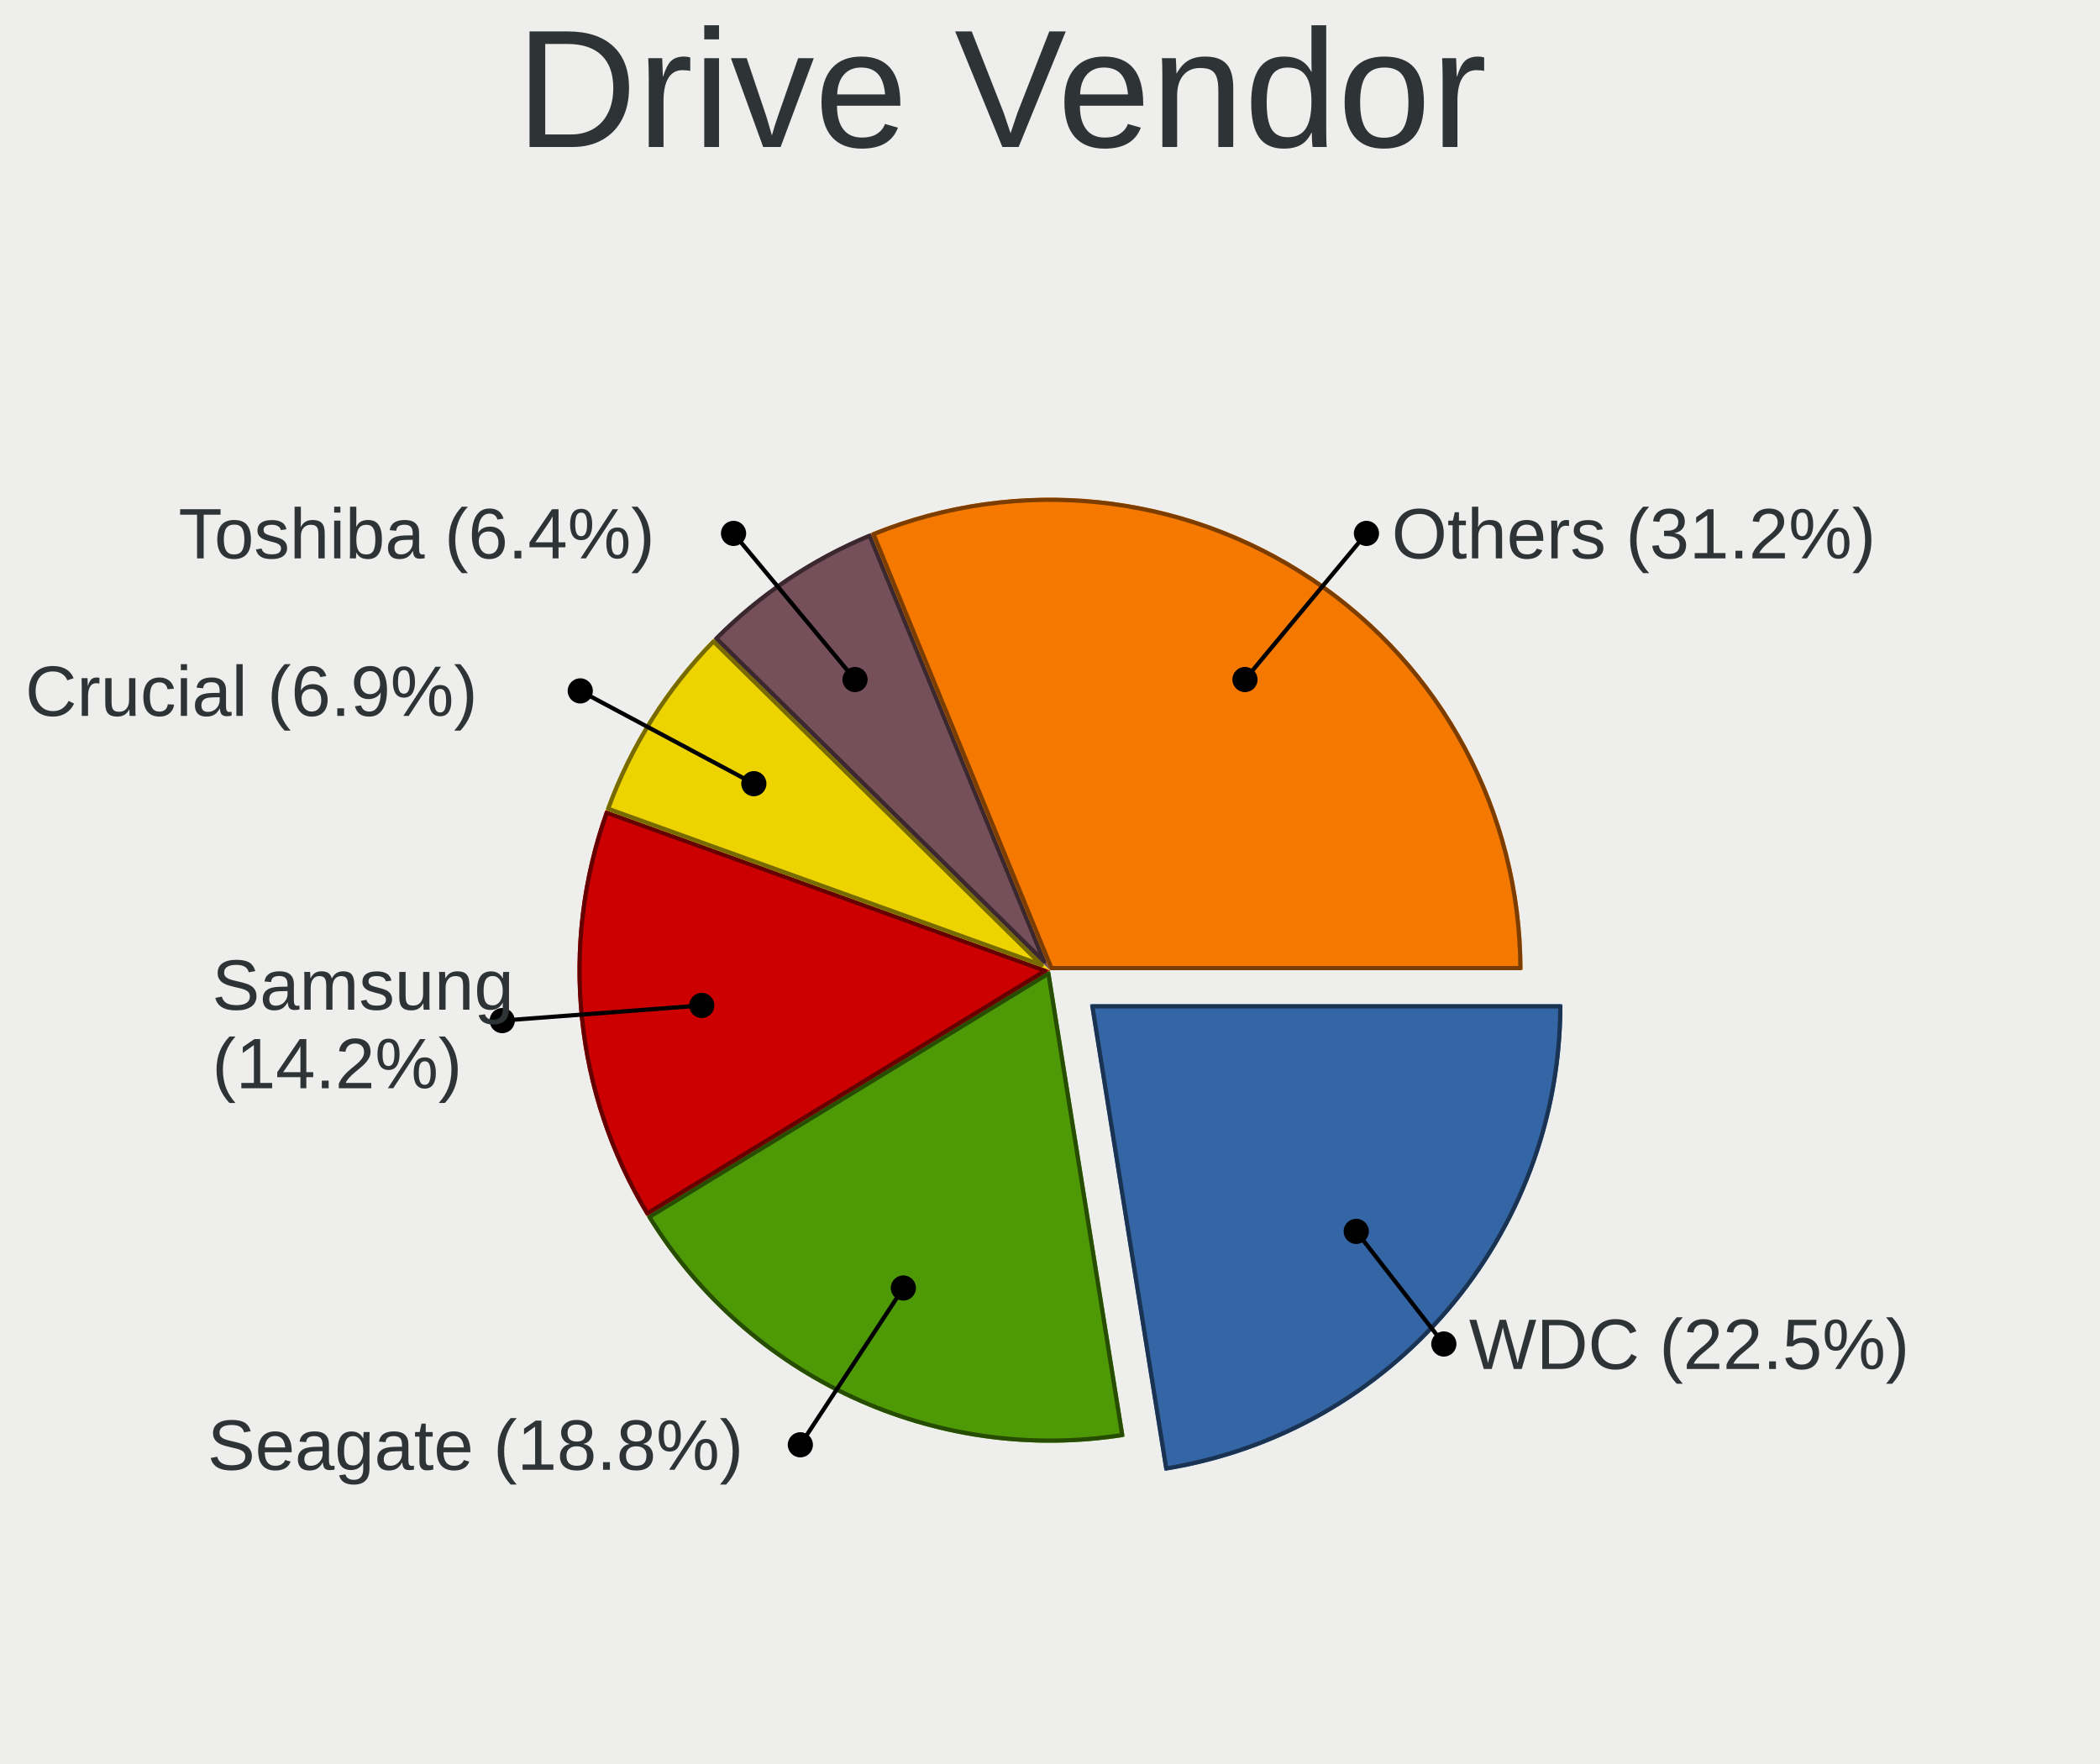
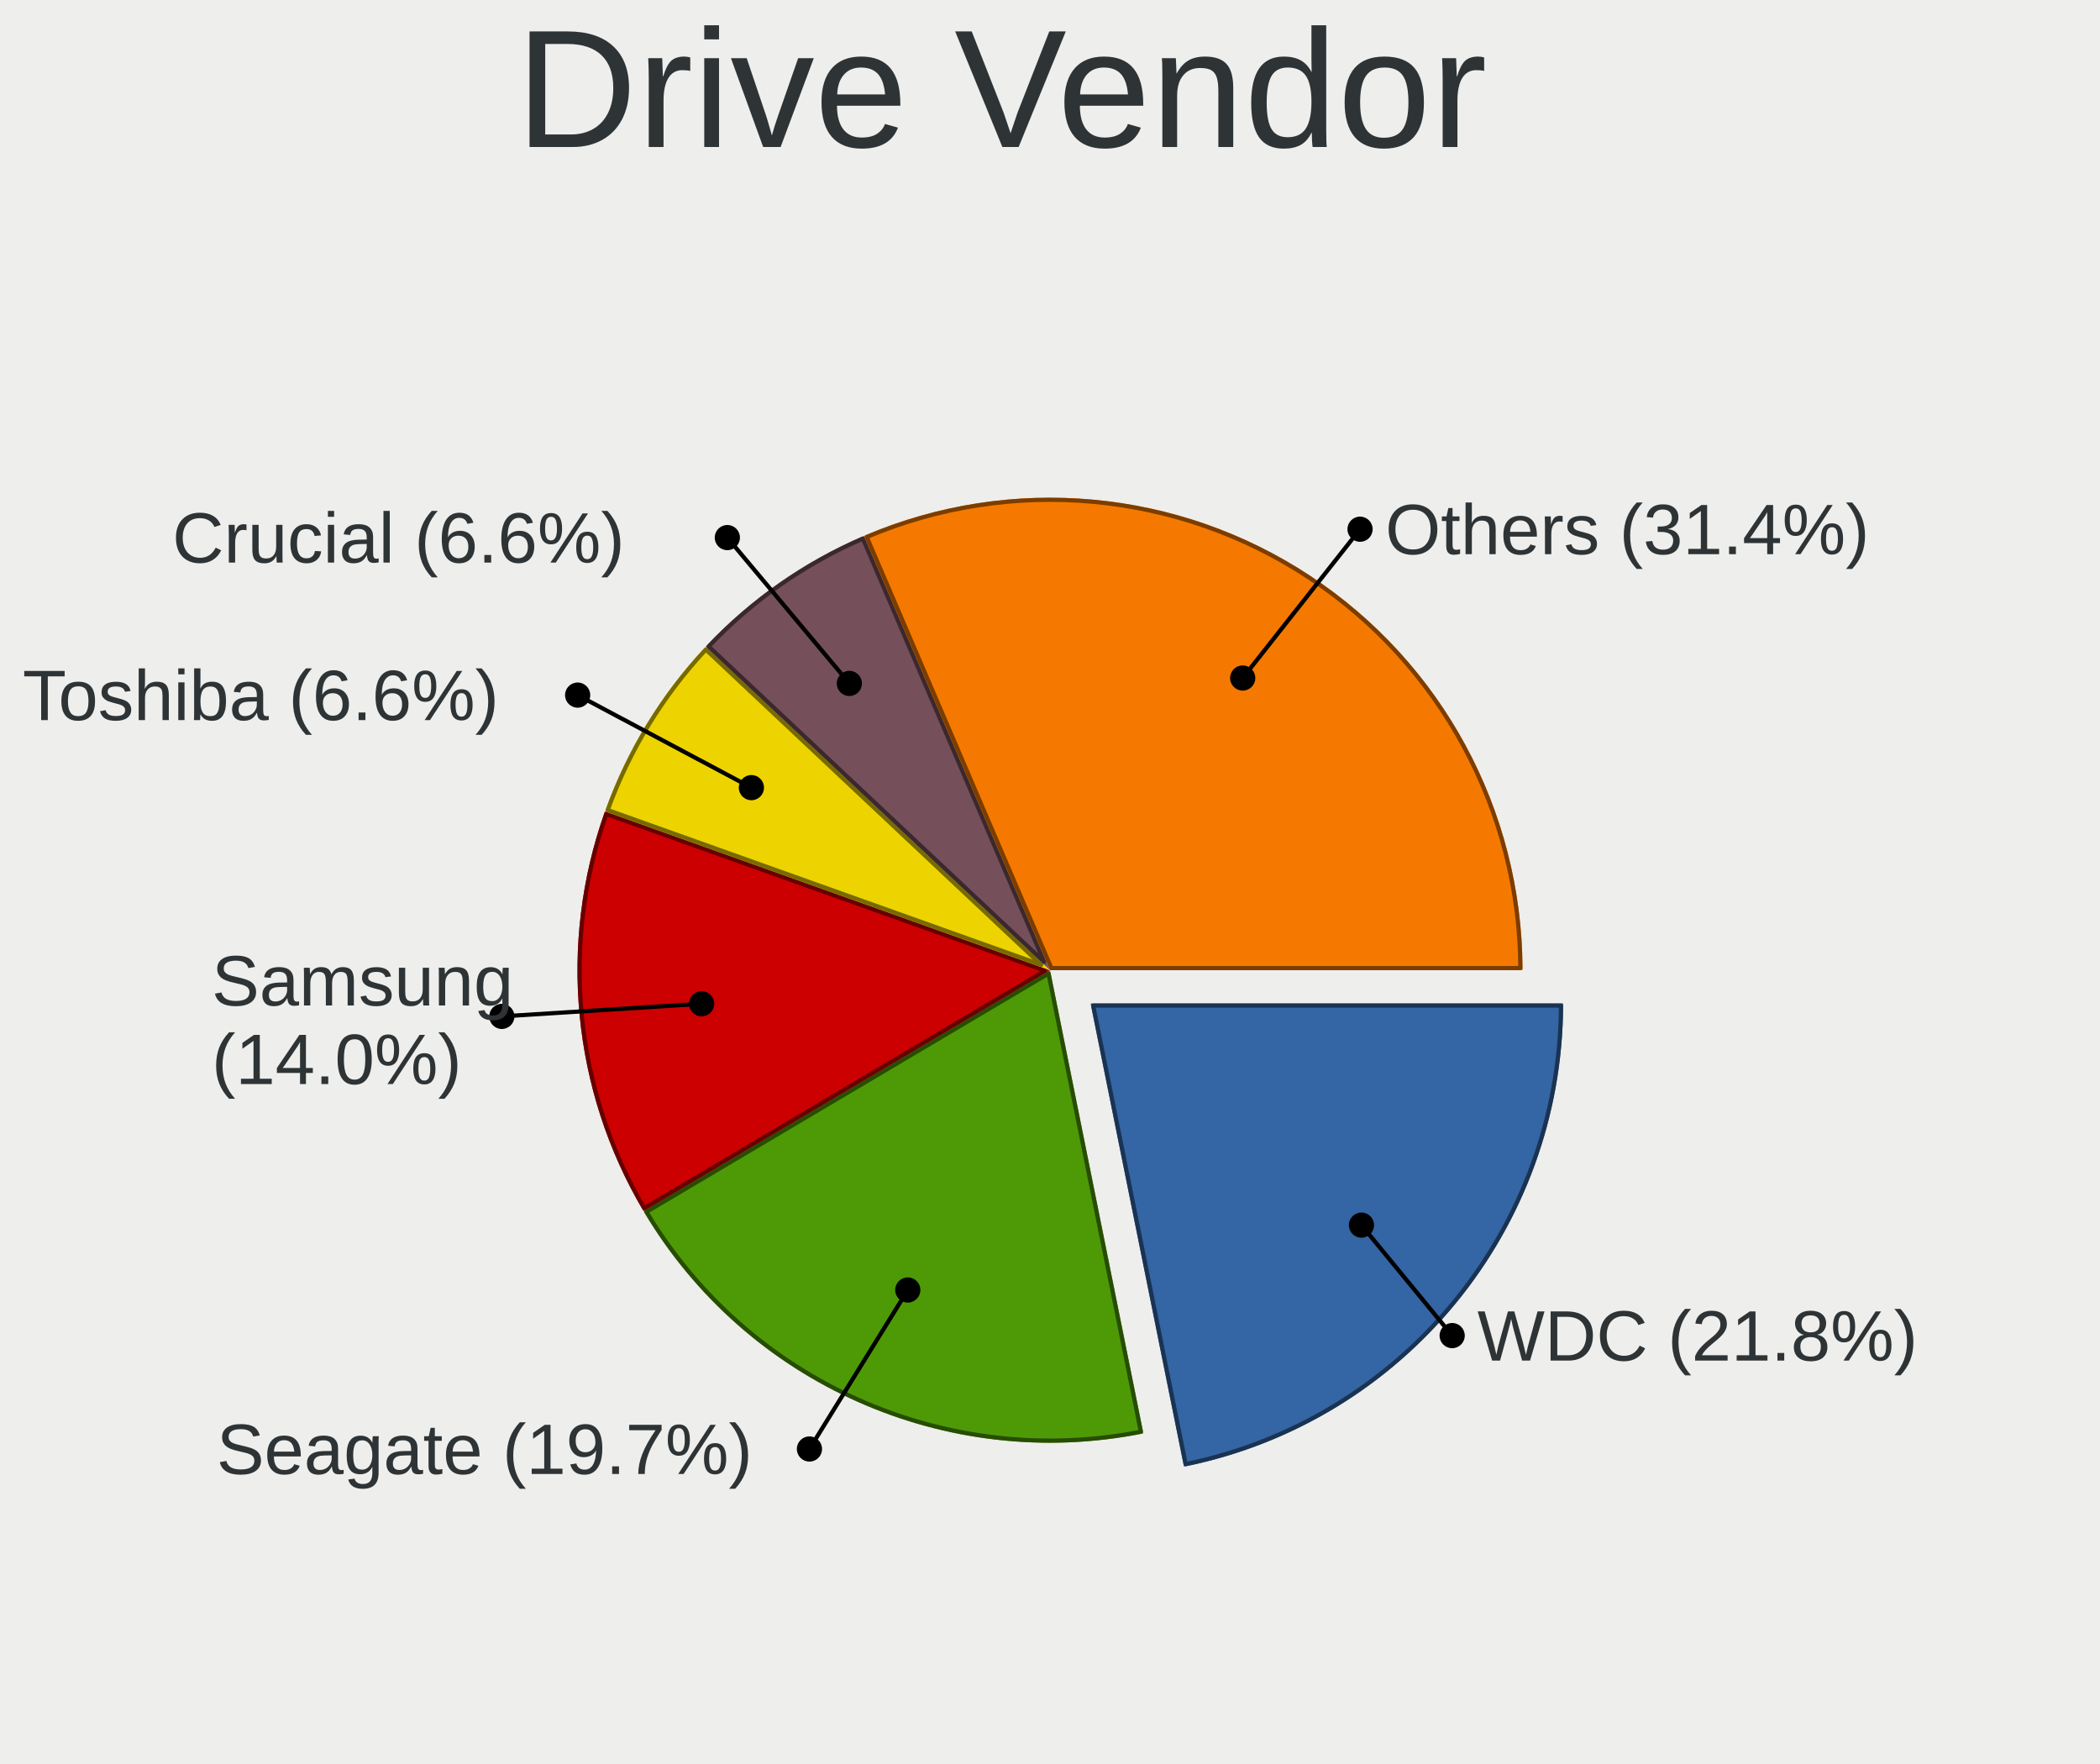
<svg xmlns="http://www.w3.org/2000/svg" width="500" height="420" version="1.0" id="ezcGraph">
  <defs />
  <g id="ezcGraphChart" color-rendering="optimizeQuality" shape-rendering="geometricPrecision" text-rendering="optimizeLegibility">
    <path d=" M 0,420 L 0,0 L 500,0 L 500,420 L 0,420 z " style="fill: #eeeeec; fill-opacity: 1.00; stroke: none;" id="ezcGraphPolygon_1" />
    <path d=" M 0,42 L 0,0 L 500,0 L 500,42 L 0,42 z " style="fill: #000000; fill-opacity: 0.00; stroke: none;" id="ezcGraphPolygon_2" />
-     <path d="M 259.51,239.11 L 372.01,239.11 A 112.50,112.50 0 0,1 277.27,350.20 z" style="fill: #3465a4; fill-opacity: 1.00; stroke: none; cursor: pointer;" id="ezcGraphCircleSector_4" />
-     <path d="M 260.10,239.61 L 371.51,239.61 A 112.00,112.00 0 0,1 277.68,349.63 z" style="fill: none; stroke: #1a3352; stroke-width: 1; stroke-opacity: 1.00; stroke-linecap: round; stroke-linejoin: round;" id="ezcGraphCircleSector_5" />
-     <path d="M 250.00,231.00 L 267.76,342.09 A 112.50,112.50 0 0,1 153.95,289.57 z" style="fill: #4e9a06; fill-opacity: 1.00; stroke: none; cursor: pointer;" id="ezcGraphCircleSector_6" />
-     <path d="M 249.62,231.81 L 267.19,341.67 A 112.00,112.00 0 0,1 154.64,289.74 z" style="fill: none; stroke: #274d03; stroke-width: 1; stroke-opacity: 1.00; stroke-linecap: round; stroke-linejoin: round;" id="ezcGraphCircleSector_7" />
-     <path d="M 250.00,231.00 L 153.95,289.57 A 112.50,112.50 0 0,1 144.16,192.86 z" style="fill: #cc0000; fill-opacity: 1.00; stroke: none; cursor: pointer;" id="ezcGraphCircleSector_8" />
-     <path d="M 248.85,231.12 L 154.12,288.89 A 112.00,112.00 0 0,1 144.46,193.50 z" style="fill: none; stroke: #660000; stroke-width: 1; stroke-opacity: 1.00; stroke-linecap: round; stroke-linejoin: round;" id="ezcGraphCircleSector_9" />
-     <path d="M 250.00,231.00 L 144.16,192.86 A 112.50,112.50 0 0,1 169.88,152.03 z" style="fill: #edd400; fill-opacity: 1.00; stroke: none; cursor: pointer;" id="ezcGraphCircleSector_10" />
-     <path d="M 248.03,229.76 L 144.80,192.56 A 112.00,112.00 0 0,1 169.88,152.73 z" style="fill: none; stroke: #776a00; stroke-width: 1; stroke-opacity: 1.00; stroke-linecap: round; stroke-linejoin: round;" id="ezcGraphCircleSector_11" />
-     <path d="M 250.00,231.00 L 169.88,152.03 A 112.50,112.50 0 0,1 207.32,126.91 z" style="fill: #75505b; fill-opacity: 1.00; stroke: none; cursor: pointer;" id="ezcGraphCircleSector_12" />
-     <path d="M 248.61,228.93 L 170.59,152.02 A 112.00,112.00 0 0,1 207.05,127.56 z" style="fill: none; stroke: #3b282e; stroke-width: 1; stroke-opacity: 1.00; stroke-linecap: round; stroke-linejoin: round;" id="ezcGraphCircleSector_13" />
-     <path d="M 250.00,231.00 L 207.32,126.91 A 112.50,112.50 0 0,1 362.50,231.00 z" style="fill: #f57900; fill-opacity: 1.00; stroke: none;" id="ezcGraphCircleSector_14" />
-     <path d="M 250.34,230.50 L 207.98,127.18 A 112.00,112.00 0 0,1 362.00,230.50 z" style="fill: none; stroke: #7b3d00; stroke-width: 1; stroke-opacity: 1.00; stroke-linecap: round; stroke-linejoin: round;" id="ezcGraphCircleSector_15" />
-     <path d=" M 203.578,161.794 L 174.653,127" style="fill: none; stroke: #000000; stroke-width: 1; stroke-opacity: 1.00; stroke-linecap: round; stroke-linejoin: round;" id="ezcGraphLine_16" />
-     <ellipse cx="203.578" cy="161.794" rx="3" ry="3" style="fill: #000000; fill-opacity: 1.00; stroke: none;" id="ezcGraphCircle_17" />
-     <ellipse cx="174.653" cy="127" rx="3" ry="3" style="fill: #000000; fill-opacity: 1.00; stroke: none;" id="ezcGraphCircle_18" />
-     <path d=" M 179.485,186.591 L 138.157,164.5" style="fill: none; stroke: #000000; stroke-width: 1; stroke-opacity: 1.00; stroke-linecap: round; stroke-linejoin: round;" id="ezcGraphLine_20" />
-     <ellipse cx="179.485" cy="186.591" rx="3" ry="3" style="fill: #000000; fill-opacity: 1.00; stroke: none;" id="ezcGraphCircle_21" />
-     <ellipse cx="138.157" cy="164.5" rx="3" ry="3" style="fill: #000000; fill-opacity: 1.00; stroke: none;" id="ezcGraphCircle_22" />
-     <path d=" M 167.09,239.392 L 119.577,243" style="fill: none; stroke: #000000; stroke-width: 1; stroke-opacity: 1.00; stroke-linecap: round; stroke-linejoin: round;" id="ezcGraphLine_24" />
-     <ellipse cx="167.09" cy="239.392" rx="3" ry="3" style="fill: #000000; fill-opacity: 1.00; stroke: none;" id="ezcGraphCircle_25" />
-     <ellipse cx="119.577" cy="243" rx="3" ry="3" style="fill: #000000; fill-opacity: 1.00; stroke: none;" id="ezcGraphCircle_26" />
-     <path d=" M 215.084,306.666 L 190.558,344" style="fill: none; stroke: #000000; stroke-width: 1; stroke-opacity: 1.00; stroke-linecap: round; stroke-linejoin: round;" id="ezcGraphLine_28" />
-     <ellipse cx="215.084" cy="306.666" rx="3" ry="3" style="fill: #000000; fill-opacity: 1.00; stroke: none;" id="ezcGraphCircle_29" />
-     <ellipse cx="190.558" cy="344" rx="3" ry="3" style="fill: #000000; fill-opacity: 1.00; stroke: none;" id="ezcGraphCircle_30" />
-     <path d=" M 296.422,161.794 L 325.347,127" style="fill: none; stroke: #000000; stroke-width: 1; stroke-opacity: 1.00; stroke-linecap: round; stroke-linejoin: round;" id="ezcGraphLine_32" />
-     <ellipse cx="296.422" cy="161.794" rx="3" ry="3" style="fill: #000000; fill-opacity: 1.00; stroke: none;" id="ezcGraphCircle_33" />
-     <ellipse cx="325.347" cy="127" rx="3" ry="3" style="fill: #000000; fill-opacity: 1.00; stroke: none;" id="ezcGraphCircle_34" />
-     <path d=" M 322.917,293.186 L 343.772,320" style="fill: none; stroke: #000000; stroke-width: 1; stroke-opacity: 1.00; stroke-linecap: round; stroke-linejoin: round;" id="ezcGraphLine_36" />
-     <ellipse cx="322.917" cy="293.186" rx="3" ry="3" style="fill: #000000; fill-opacity: 1.00; stroke: none;" id="ezcGraphCircle_37" />
-     <ellipse cx="343.772" cy="320" rx="3" ry="3" style="fill: #000000; fill-opacity: 1.00; stroke: none;" id="ezcGraphCircle_38" />
+     <path d="M 259.67,238.92 L 372.17,238.92 A 112.50,112.50 0 0,1 281.90,349.20 z" style="fill: #3465a4; fill-opacity: 1.00; stroke: none; cursor: pointer;" id="ezcGraphCircleSector_4" />
+     <path d="M 260.28,239.42 L 371.67,239.42 A 112.00,112.00 0 0,1 282.30,348.61 z" style="fill: none; stroke: #1a3352; stroke-width: 1; stroke-opacity: 1.00; stroke-linecap: round; stroke-linejoin: round;" id="ezcGraphCircleSector_5" />
+     <path d="M 250.00,231.00 L 272.23,341.28 A 112.50,112.50 0 0,1 153.22,288.36 z" style="fill: #4e9a06; fill-opacity: 1.00; stroke: none; cursor: pointer;" id="ezcGraphCircleSector_6" />
+     <path d="M 249.65,231.79 L 271.64,340.89 A 112.00,112.00 0 0,1 153.91,288.54 z" style="fill: none; stroke: #274d03; stroke-width: 1; stroke-opacity: 1.00; stroke-linecap: round; stroke-linejoin: round;" id="ezcGraphCircleSector_7" />
+     <path d="M 250.00,231.00 L 153.22,288.36 A 112.50,112.50 0 0,1 144.05,193.17 z" style="fill: #cc0000; fill-opacity: 1.00; stroke: none; cursor: pointer;" id="ezcGraphCircleSector_8" />
+     <path d="M 248.83,231.11 L 153.40,287.68 A 112.00,112.00 0 0,1 144.35,193.81 z" style="fill: none; stroke: #660000; stroke-width: 1; stroke-opacity: 1.00; stroke-linecap: round; stroke-linejoin: round;" id="ezcGraphCircleSector_9" />
+     <path d="M 250.00,231.00 L 144.05,193.17 A 112.50,112.50 0 0,1 168.03,153.94 z" style="fill: #edd400; fill-opacity: 1.00; stroke: none; cursor: pointer;" id="ezcGraphCircleSector_10" />
+     <path d="M 247.91,229.72 L 144.69,192.87 A 112.00,112.00 0 0,1 168.06,154.65 z" style="fill: none; stroke: #776a00; stroke-width: 1; stroke-opacity: 1.00; stroke-linecap: round; stroke-linejoin: round;" id="ezcGraphCircleSector_11" />
+     <path d="M 250.00,231.00 L 168.03,153.94 A 112.50,112.50 0 0,1 205.70,127.59 z" style="fill: #75505b; fill-opacity: 1.00; stroke: none; cursor: pointer;" id="ezcGraphCircleSector_12" />
+     <path d="M 248.60,229.00 L 168.74,153.92 A 112.00,112.00 0 0,1 205.44,128.24 z" style="fill: none; stroke: #3b282e; stroke-width: 1; stroke-opacity: 1.00; stroke-linecap: round; stroke-linejoin: round;" id="ezcGraphCircleSector_13" />
+     <path d="M 250.00,231.00 L 205.70,127.59 A 112.50,112.50 0 0,1 362.50,231.00 z" style="fill: #f57900; fill-opacity: 1.00; stroke: none;" id="ezcGraphCircleSector_14" />
+     <path d="M 250.33,230.50 L 206.36,127.85 A 112.00,112.00 0 0,1 362.00,230.50 z" style="fill: none; stroke: #7b3d00; stroke-width: 1; stroke-opacity: 1.00; stroke-linecap: round; stroke-linejoin: round;" id="ezcGraphCircleSector_15" />
+     <path d=" M 202.228,162.719 L 173.176,128" style="fill: none; stroke: #000000; stroke-width: 1; stroke-opacity: 1.00; stroke-linecap: round; stroke-linejoin: round;" id="ezcGraphLine_16" />
+     <ellipse cx="202.228" cy="162.719" rx="3" ry="3" style="fill: #000000; fill-opacity: 1.00; stroke: none;" id="ezcGraphCircle_17" />
+     <ellipse cx="173.176" cy="128" rx="3" ry="3" style="fill: #000000; fill-opacity: 1.00; stroke: none;" id="ezcGraphCircle_18" />
+     <path d=" M 178.902,187.532 L 137.535,165.5" style="fill: none; stroke: #000000; stroke-width: 1; stroke-opacity: 1.00; stroke-linecap: round; stroke-linejoin: round;" id="ezcGraphLine_20" />
+     <ellipse cx="178.902" cy="187.532" rx="3" ry="3" style="fill: #000000; fill-opacity: 1.00; stroke: none;" id="ezcGraphCircle_21" />
+     <ellipse cx="137.535" cy="165.5" rx="3" ry="3" style="fill: #000000; fill-opacity: 1.00; stroke: none;" id="ezcGraphCircle_22" />
+     <path d=" M 167.051,238.99 L 119.485,242" style="fill: none; stroke: #000000; stroke-width: 1; stroke-opacity: 1.00; stroke-linecap: round; stroke-linejoin: round;" id="ezcGraphLine_24" />
+     <ellipse cx="167.051" cy="238.99" rx="3" ry="3" style="fill: #000000; fill-opacity: 1.00; stroke: none;" id="ezcGraphCircle_25" />
+     <ellipse cx="119.485" cy="242" rx="3" ry="3" style="fill: #000000; fill-opacity: 1.00; stroke: none;" id="ezcGraphCircle_26" />
+     <path d=" M 216.14,307.144 L 192.726,345" style="fill: none; stroke: #000000; stroke-width: 1; stroke-opacity: 1.00; stroke-linecap: round; stroke-linejoin: round;" id="ezcGraphLine_28" />
+     <ellipse cx="216.14" cy="307.144" rx="3" ry="3" style="fill: #000000; fill-opacity: 1.00; stroke: none;" id="ezcGraphCircle_29" />
+     <ellipse cx="192.726" cy="345" rx="3" ry="3" style="fill: #000000; fill-opacity: 1.00; stroke: none;" id="ezcGraphCircle_30" />
+     <path d=" M 295.881,161.434 L 323.823,126" style="fill: none; stroke: #000000; stroke-width: 1; stroke-opacity: 1.00; stroke-linecap: round; stroke-linejoin: round;" id="ezcGraphLine_32" />
+     <ellipse cx="295.881" cy="161.434" rx="3" ry="3" style="fill: #000000; fill-opacity: 1.00; stroke: none;" id="ezcGraphCircle_33" />
+     <ellipse cx="323.823" cy="126" rx="3" ry="3" style="fill: #000000; fill-opacity: 1.00; stroke: none;" id="ezcGraphCircle_34" />
+     <path d=" M 324.158,291.701 L 345.755,318" style="fill: none; stroke: #000000; stroke-width: 1; stroke-opacity: 1.00; stroke-linecap: round; stroke-linejoin: round;" id="ezcGraphLine_36" />
+     <ellipse cx="324.158" cy="291.701" rx="3" ry="3" style="fill: #000000; fill-opacity: 1.00; stroke: none;" id="ezcGraphCircle_37" />
+     <ellipse cx="345.755" cy="318" rx="3" ry="3" style="fill: #000000; fill-opacity: 1.00; stroke: none;" id="ezcGraphCircle_38" />
    <g id="ezcGraphTextBox_3">
      <path d=" M 122.3,42 L 122.3,0.5 L 378.2,0.5 L 378.2,42 L 122.3,42 z " style="fill: #ffffff; fill-opacity: 0.00; stroke: none;" id="ezcGraphPolygon_40" />
      <text id="ezcGraphTextBox_3_text" x="122.8" text-length="254.4px" y="35" style="font-size: 40px; font-family: 'Arial'; fill: #2e3436; fill-opacity: 1.00; stroke: none;">Drive Vendor</text>
    </g>
    <g id="ezcGraphTextBox_19" style=" cursor: pointer;">
-       <path d=" M 42.013,136.5 L 42.013,118 L 169.653,118 L 169.653,136.5 L 42.013,136.5 z " style="fill: #ffffff; fill-opacity: 0.00; stroke: none;" id="ezcGraphPolygon_41" />
-       <text id="ezcGraphTextBox_19_text" x="42.513" text-length="126.14px" y="132.95" style="font-size: 17px; font-family: 'Arial'; fill: #2e3436; fill-opacity: 1.00; stroke: none;">Toshiba (6.4%)</text>
+       <path d=" M 40.536,137.5 L 40.536,119 L 168.176,119 L 168.176,137.5 L 40.536,137.5 z " style="fill: #ffffff; fill-opacity: 0.00; stroke: none;" id="ezcGraphPolygon_41" />
+       <text id="ezcGraphTextBox_19_text" x="41.036" text-length="126.14px" y="133.95" style="font-size: 17px; font-family: 'Arial'; fill: #2e3436; fill-opacity: 1.00; stroke: none;">Crucial (6.6%)</text>
    </g>
    <g id="ezcGraphTextBox_23" style=" cursor: pointer;">
-       <path d=" M 5.517,174 L 5.517,155.5 L 133.157,155.5 L 133.157,174 L 5.517,174 z " style="fill: #ffffff; fill-opacity: 0.00; stroke: none;" id="ezcGraphPolygon_42" />
-       <text id="ezcGraphTextBox_23_text" x="6.017" text-length="126.14px" y="170.45" style="font-size: 17px; font-family: 'Arial'; fill: #2e3436; fill-opacity: 1.00; stroke: none;">Crucial (6.9%)</text>
+       <path d=" M 4.895,175 L 4.895,156.5 L 132.535,156.5 L 132.535,175 L 4.895,175 z " style="fill: #ffffff; fill-opacity: 0.00; stroke: none;" id="ezcGraphPolygon_42" />
+       <text id="ezcGraphTextBox_23_text" x="5.395" text-length="126.14px" y="171.45" style="font-size: 17px; font-family: 'Arial'; fill: #2e3436; fill-opacity: 1.00; stroke: none;">Toshiba (6.6%)</text>
    </g>
    <g id="ezcGraphTextBox_27" style=" cursor: pointer;">
-       <path d=" M 50.007,261.05 L 50.007,225.45 L 114.577,225.45 L 114.577,261.05 L 50.007,261.05 z " style="fill: #ffffff; fill-opacity: 0.00; stroke: none;" id="ezcGraphPolygon_43" />
-       <text id="ezcGraphTextBox_27_text" x="50.507" text-length="63.07px" y="240.4" style="font-size: 17px; font-family: 'Arial'; fill: #2e3436; fill-opacity: 1.00; stroke: none;">Samsung</text>
-       <text id="ezcGraphTextBox_27_text" x="50.507" text-length="63.07px" y="259.1" style="font-size: 17px; font-family: 'Arial'; fill: #2e3436; fill-opacity: 1.00; stroke: none;">(14.2%)</text>
+       <path d=" M 49.915,260.05 L 49.915,224.45 L 114.485,224.45 L 114.485,260.05 L 49.915,260.05 z " style="fill: #ffffff; fill-opacity: 0.00; stroke: none;" id="ezcGraphPolygon_43" />
+       <text id="ezcGraphTextBox_27_text" x="50.415" text-length="63.07px" y="239.4" style="font-size: 17px; font-family: 'Arial'; fill: #2e3436; fill-opacity: 1.00; stroke: none;">Samsung</text>
+       <text id="ezcGraphTextBox_27_text" x="50.415" text-length="63.07px" y="258.1" style="font-size: 17px; font-family: 'Arial'; fill: #2e3436; fill-opacity: 1.00; stroke: none;">(14.0%)</text>
    </g>
    <g id="ezcGraphTextBox_31" style=" cursor: pointer;">
-       <path d=" M 48.908,353.5 L 48.908,335 L 185.558,335 L 185.558,353.5 L 48.908,353.5 z " style="fill: #ffffff; fill-opacity: 0.00; stroke: none;" id="ezcGraphPolygon_44" />
-       <text id="ezcGraphTextBox_31_text" x="49.408" text-length="135.15px" y="349.95" style="font-size: 17px; font-family: 'Arial'; fill: #2e3436; fill-opacity: 1.00; stroke: none;">Seagate (18.8%)</text>
+       <path d=" M 51.076,354.5 L 51.076,336 L 187.726,336 L 187.726,354.5 L 51.076,354.5 z " style="fill: #ffffff; fill-opacity: 0.00; stroke: none;" id="ezcGraphPolygon_44" />
+       <text id="ezcGraphTextBox_31_text" x="51.576" text-length="135.15px" y="350.95" style="font-size: 17px; font-family: 'Arial'; fill: #2e3436; fill-opacity: 1.00; stroke: none;">Seagate (19.7%)</text>
    </g>
    <g id="ezcGraphTextBox_35">
-       <path d=" M 330.847,136.5 L 330.847,118 L 458.487,118 L 458.487,136.5 L 330.847,136.5 z " style="fill: #ffffff; fill-opacity: 0.00; stroke: none;" id="ezcGraphPolygon_45" />
-       <text id="ezcGraphTextBox_35_text" x="331.347" text-length="126.14px" y="132.95" style="font-size: 17px; font-family: 'Arial'; fill: #2e3436; fill-opacity: 1.00; stroke: none;">Others (31.2%)</text>
+       <path d=" M 329.323,135.5 L 329.323,117 L 456.963,117 L 456.963,135.5 L 329.323,135.5 z " style="fill: #ffffff; fill-opacity: 0.00; stroke: none;" id="ezcGraphPolygon_45" />
+       <text id="ezcGraphTextBox_35_text" x="329.823" text-length="126.14px" y="131.95" style="font-size: 17px; font-family: 'Arial'; fill: #2e3436; fill-opacity: 1.00; stroke: none;">Others (31.4%)</text>
    </g>
    <g id="ezcGraphTextBox_39" style=" cursor: pointer;">
-       <path d=" M 349.272,329.5 L 349.272,311 L 449.882,311 L 449.882,329.5 L 349.272,329.5 z " style="fill: #ffffff; fill-opacity: 0.00; stroke: none;" id="ezcGraphPolygon_46" />
-       <text id="ezcGraphTextBox_39_text" x="349.772" text-length="99.11px" y="325.95" style="font-size: 17px; font-family: 'Arial'; fill: #2e3436; fill-opacity: 1.00; stroke: none;">WDC (22.5%)</text>
+       <path d=" M 351.255,327.5 L 351.255,309 L 451.865,309 L 451.865,327.5 L 351.255,327.5 z " style="fill: #ffffff; fill-opacity: 0.00; stroke: none;" id="ezcGraphPolygon_46" />
+       <text id="ezcGraphTextBox_39_text" x="351.755" text-length="99.11px" y="323.95" style="font-size: 17px; font-family: 'Arial'; fill: #2e3436; fill-opacity: 1.00; stroke: none;">WDC (21.8%)</text>
    </g>
  </g>
</svg>
